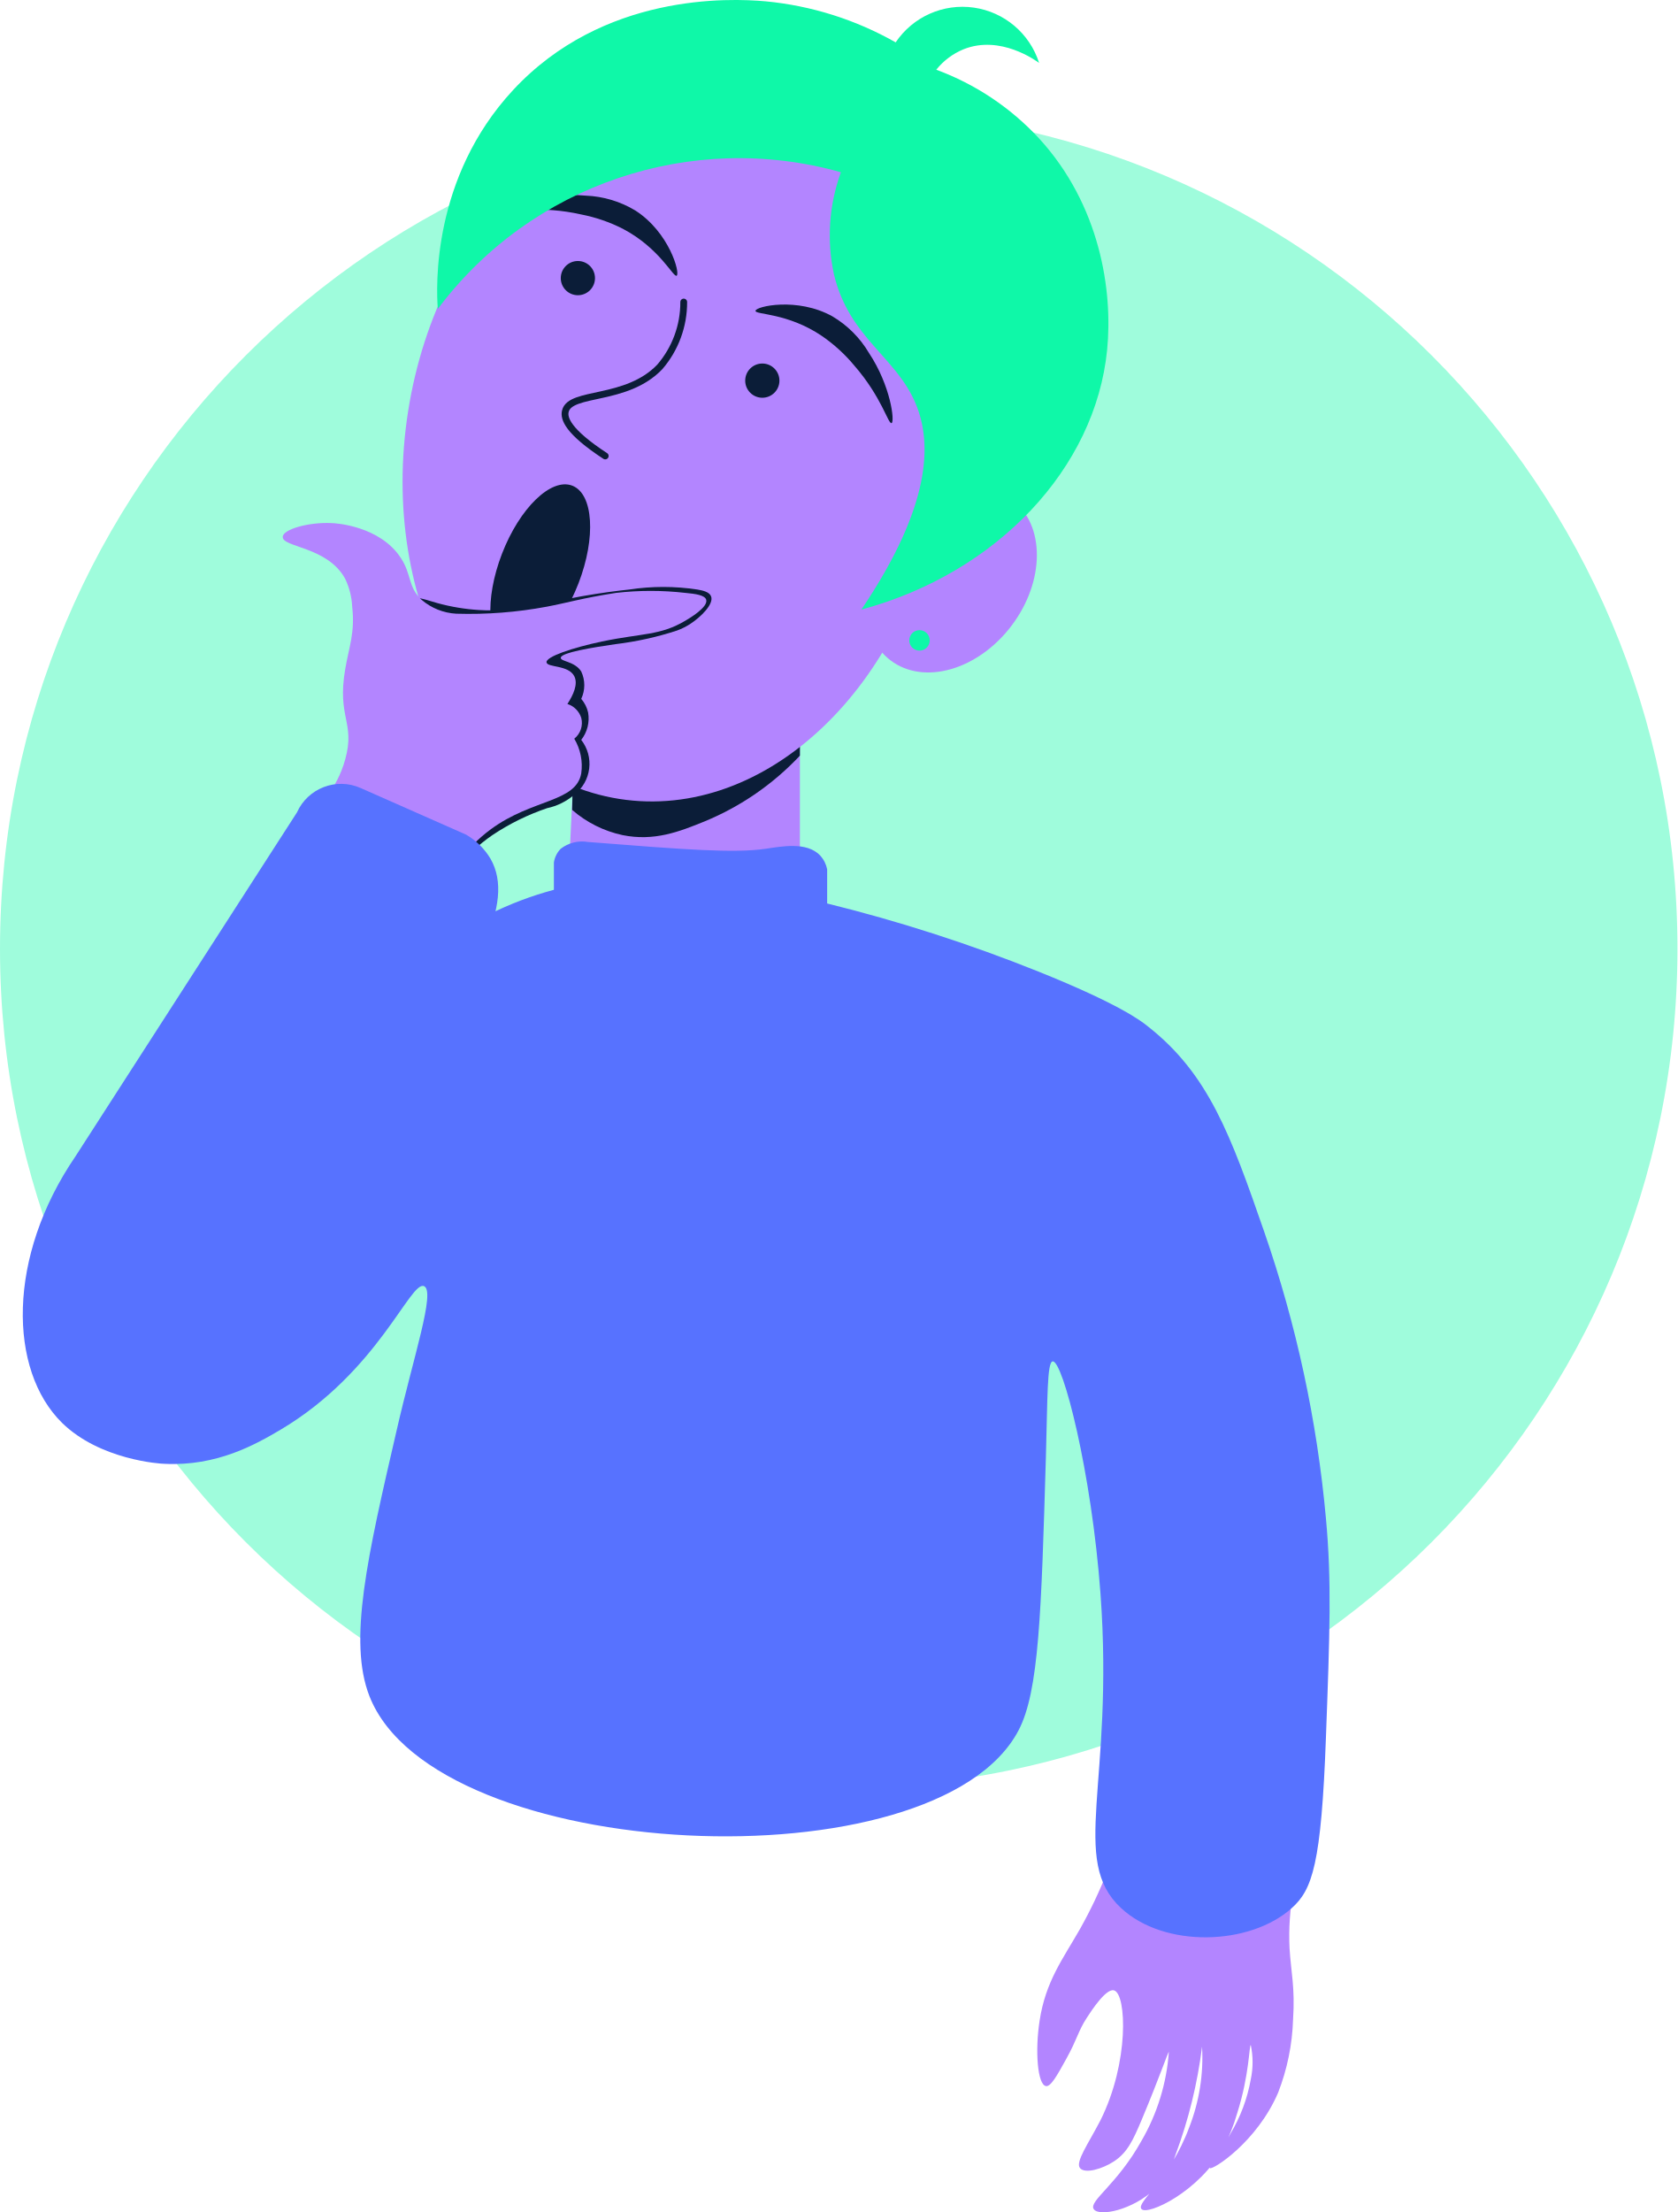
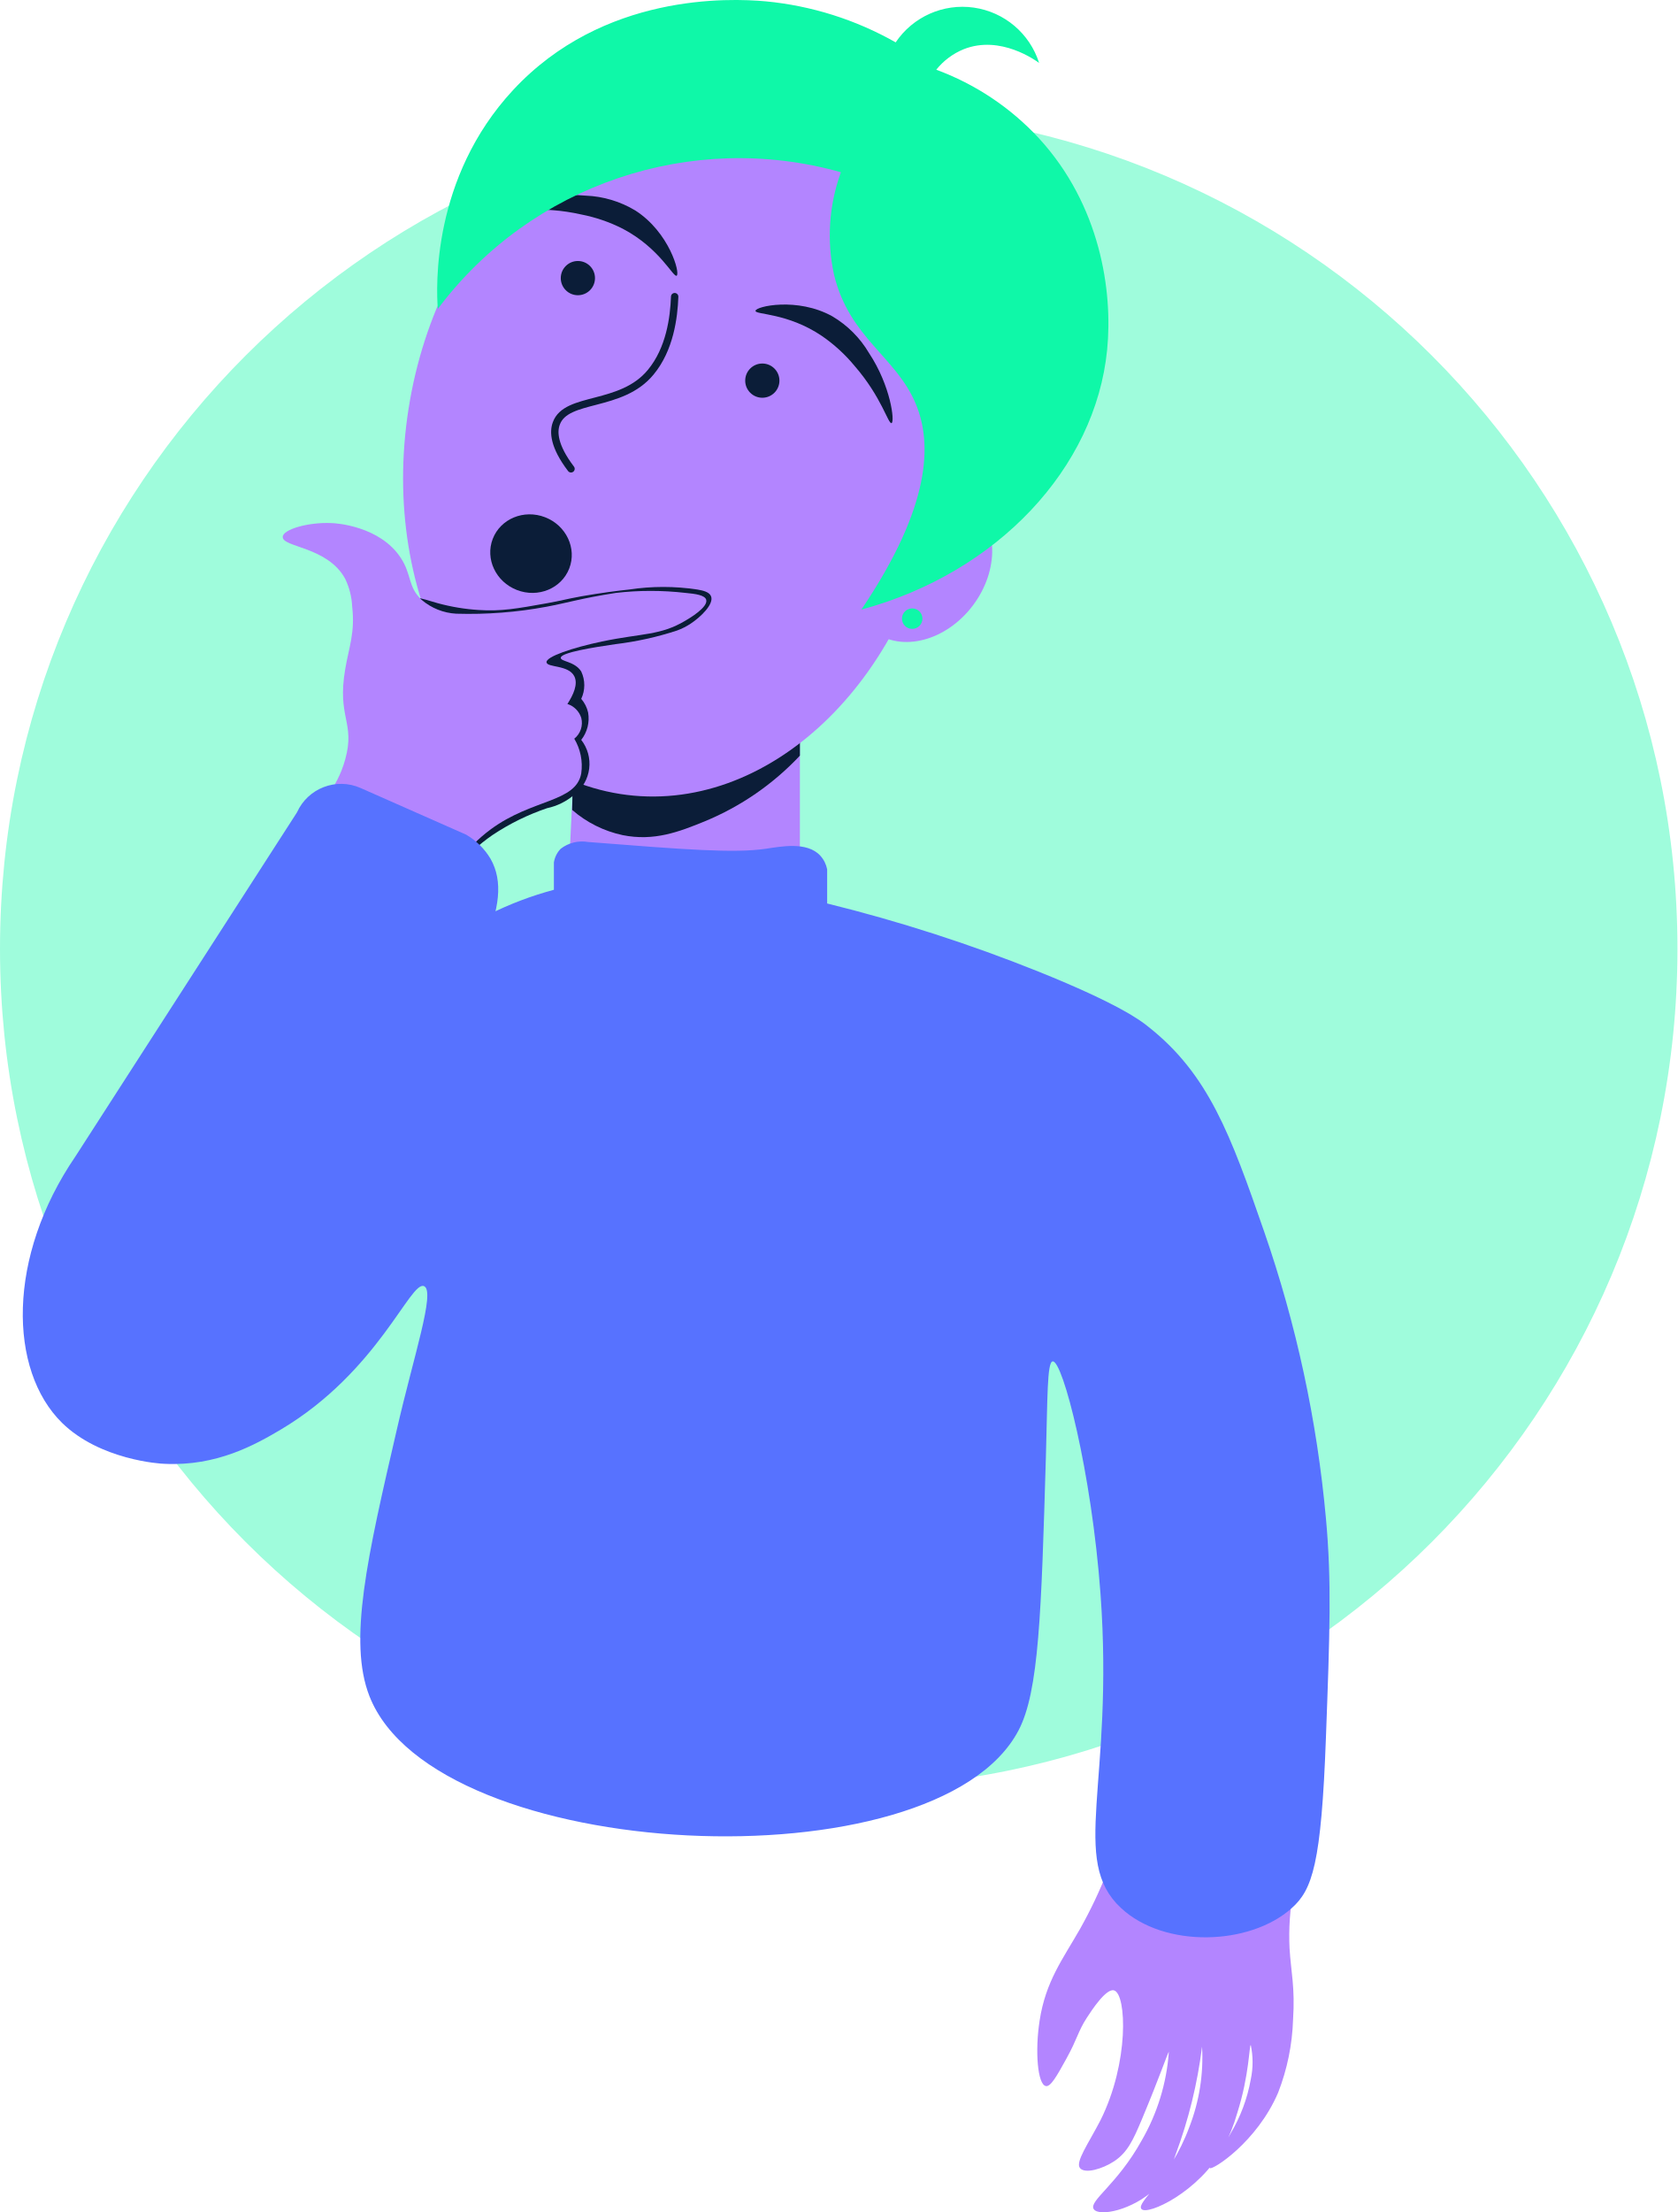
<svg xmlns="http://www.w3.org/2000/svg" viewBox="0 0 200 263.66">
  <defs>
-     <style>.cls-1{fill:#9ffcdc;}.cls-2{fill:#b385ff;}.cls-3{fill:#0b1d38;}.cls-4{fill:#0ff8a8;}.cls-5,.cls-7{fill:none;}.cls-5{stroke:#0c1d37;stroke-linecap:round;stroke-linejoin:round;stroke-width:0.81px;}.cls-6{fill:#5772ff;}</style>
+     <style>.cls-1{fill:#9ffcdc;}.cls-2{fill:#b385ff;}.cls-3{fill:#0b1d38;}.cls-4{fill:#0ff8a8;}.cls-5,.cls-7{fill:none;}.cls-5{stroke:#0c1d37;stroke-linecap:round;stroke-linejoin:round;stroke-width:0.88px;}.cls-6{fill:#5772ff;}</style>
  </defs>
  <g id="Layer_2" data-name="Layer 2">
    <g id="Layer_1-2" data-name="Layer 1">
      <circle class="cls-1" cx="100" cy="113.09" r="100" />
      <path class="cls-2" d="M156.27,218.58a30.4,30.4,0,0,0-2.52,13.64c.17,2.83.67,4.65.42,8.5a26.27,26.27,0,0,1-1.78,8.71c-2.52,5.9-7.81,9.26-8.14,9-.17-.15.9-1.19,2.44-4.08a19.07,19.07,0,0,0,2.44-6.51,9.86,9.86,0,0,0,0-4.08c-.2,0-.16,3.55-1.63,8.15a21.89,21.89,0,0,1-1.62,4.07c-2.93,5.32-9.08,8.13-9.78,7.33s3.34-3.38,5.7-9.77a22.85,22.85,0,0,0,1.52-9.59,57,57,0,0,1-3.15,12.85,10.35,10.35,0,0,1-2.44,4.07c-2.62,2.56-6.72,3.4-7.33,2.44s2.79-2.9,5.7-8.14a24.57,24.57,0,0,0,3.26-10.59c-.1,0-1.08,2.94-3.26,8.14-1,2.36-1.67,3.84-3.26,4.89-1.39.92-3.47,1.53-4.07.82s1-2.92,2.44-5.71c3.44-6.88,3.11-15,1.63-15.47-.94-.31-2.69,2.38-3.26,3.26-1.07,1.65-1.11,2.48-2.44,4.88-1.13,2.05-1.87,3.37-2.44,3.26-1-.18-1.31-4.19-.75-7.79.72-4.72,2.8-7.39,4.82-10.94a55,55,0,0,0,5.56-14.19,18.17,18.17,0,0,0,7.52,4.52A19.39,19.39,0,0,0,156.27,218.58Z" />
      <path class="cls-2" d="M67.68,106.87l.81-17.08,26.88-4.91V106Z" />
      <path class="cls-3" d="M84,97.91c-3,1.22-6,2.4-9.78,1.63a13.44,13.44,0,0,1-6-3q.15-8.28.32-16.57L79.1,71.85h5.66A10.64,10.64,0,0,1,95.37,82.46v7.61A32.65,32.65,0,0,1,84,97.91Z" />
-       <ellipse class="cls-2" cx="80.32" cy="53.99" rx="41.74" ry="32.04" transform="translate(14.52 124.97) rotate(-81.08)" />
+       <ellipse class="cls-2" cx="80.37" cy="53.7" rx="41.44" ry="32.04" transform="translate(14.85 124.77) rotate(-81.08)" />
      <path class="cls-3" d="M58.71,99.54a20.74,20.74,0,0,0-7.33,9,14.08,14.08,0,0,0-4.07-7.33c-3-2.72-5.91-2.8-6.52-4.89s1.39-2.69,2.45-6.51c1.21-4.38-1-4.86,0-10.59a30.77,30.77,0,0,0,.42-4.11c.06-2.11,0-2.67.23-3a.9.9,0,0,1,.16-.21c1.19-1.39,3.79-1,4.89-.82.71.11,1.46.3,1.76.38l1.5.44a24.34,24.34,0,0,0,4.89.81c2.61.18,4.57-.17,8.14-.81,1.9-.34,2-.44,4.07-.82,2.39-.42,4.37-.67,5.71-.81h0a27,27,0,0,1,8.14,0c.64.11,1.43.28,1.63.81.36.93-1.24,2.47-2.44,3.26a7.69,7.69,0,0,1-1.63.82,38.27,38.27,0,0,1-7.33,1.62c-2.68.39-6.52,1-6.52,1.63,0,.46,1.67.41,2.44,1.63a3.83,3.83,0,0,1,0,3.26,3.77,3.77,0,0,1,.82,1.63,4.13,4.13,0,0,1-.82,3.26,4.64,4.64,0,0,1-.81,6.52,7.31,7.31,0,0,1-3.26,1.62A27.75,27.75,0,0,0,58.71,99.54Z" />
-       <ellipse class="cls-2" cx="113.42" cy="69.13" rx="12.01" ry="9.01" transform="translate(-10.06 118.07) rotate(-52.98)" />
+       <ellipse class="cls-2" cx="109.94" cy="67.61" rx="9.58" ry="7.57" transform="translate(-10.23 114.69) rotate(-52.98)" />
      <circle class="cls-3" cx="68.9" cy="33.15" r="2.04" />
      <circle class="cls-3" cx="90.89" cy="45.37" r="2.04" />
-       <circle class="cls-4" cx="109.63" cy="76.33" r="1.22" />
+       <circle class="cls-4" cx="108.76" cy="73.74" r="1.22" />
      <path class="cls-3" d="M90.08,37.05c0-.53,5-1.67,9.17.66a12.4,12.4,0,0,1,4.36,4.37c2.6,3.92,3.09,8.2,2.69,8.35s-1.16-3.08-4.43-6.84A19,19,0,0,0,98,40.05C93.89,37.26,90,37.52,90.08,37.05Z" />
      <path class="cls-3" d="M80.68,32.86c.44-.29-.88-5.17-4.93-7.77a12.39,12.39,0,0,0-5.91-1.77c-4.68-.43-8.69,1.17-8.63,1.59s3.26-.44,8.12.66a18.88,18.88,0,0,1,4.93,1.7C78.69,29.6,80.28,33.11,80.68,32.86Z" />
-       <path class="cls-5" d="M81.52,36a11.78,11.78,0,0,1-2.85,7.73C74.69,47.9,68,46.6,67.41,49c-.23.88.32,2.45,4.75,5.35" />
-       <ellipse class="cls-3" cx="64.42" cy="67.77" rx="10.59" ry="4.89" transform="translate(-22.03 103.41) rotate(-68.86)" />
+       <path class="cls-5" d="M80.44,35.36c-.09,2.49-.57,6.24-2.85,9-3.52,4.29-10.08,2.84-11.26,6.11-.38,1-.31,2.7,1.75,5.41" />
+       <ellipse class="cls-3" cx="63.31" cy="65.99" rx="4.65" ry="4.89" transform="translate(-21.07 101.24) rotate(-68.86)" />
      <path class="cls-4" d="M100.26,20.53a22,22,0,0,0-.82,12.22c1.85,7.6,7.44,9.75,9.78,15.47,1.88,4.6,1.87,12-6.52,24.44C118.92,68.28,130.6,55.8,132,41.71c.7-7-.81-17.27-8.15-25.25a31.54,31.54,0,0,0-12.22-8.15,8.08,8.08,0,0,1,3.26-2.44c4.39-1.75,8.63,1.37,9,1.63a9.59,9.59,0,0,0-17.1-2.45A38.84,38.84,0,0,0,91.3.16C87-.23,71.91-.84,61.16,10.75,51.47,21.2,52,34.27,52.2,36.82a44.87,44.87,0,0,1,48.06-16.29Z" />
      <path class="cls-2" d="M58.54,98.83c-6.16,4.52-6.81,11.2-9.1,10.76-1.72-.33-.85-4-4.14-7.45-2.94-3.09-5.93-2.58-6.62-5-.59-2,1.4-2.73,2.48-6.62,1.23-4.44-1-4.94,0-10.76.44-2.64,1.19-4.35.83-7.45A8.54,8.54,0,0,0,41.16,69c-2.08-3.85-7.5-3.75-7.45-5,0-.9,3.07-1.78,5.79-1.65.57,0,5.8.36,8.28,4.14,1.32,2,.83,3.44,2.48,5a6.92,6.92,0,0,0,4.14,1.66,50.38,50.38,0,0,0,10.76-.83c2.55-.48,4.11-1,8.28-1.65a36.2,36.2,0,0,1,8.28,0c1.19.11,2.32.26,2.48.82.25.88-2,2.21-2.48,2.49-3,1.79-5.15,1.48-9.94,2.48-3.61.76-6.69,1.83-6.62,2.48s2.61.29,3.31,1.66c.48.94-.12,2.24-.82,3.31a2.54,2.54,0,0,1,1.65,1.65,2.4,2.4,0,0,1-.83,2.49,6.32,6.32,0,0,1,.83,4.14C68.67,95.65,63.48,95.2,58.54,98.83Z" />
      <path class="cls-6" d="M158.09,207.07c-.55,15.12-1.62,18.17-4.07,20.36-5,4.5-15.21,4.8-20.36,0-6.19-5.75-.79-14.8-2.45-37.47-1.06-14.49-4.5-27.82-5.7-27.69-.68.07-.61,4.46-.81,11.4-.55,18.62-.82,27.94-3.26,32.58-9.84,18.75-69.52,16-77.39-4.07-2.57-6.56-.25-16.62,3.26-31.77,2-8.74,4.62-16.47,3.26-17.1-1.63-.76-5.44,10.17-17.11,17.1-3,1.77-7.59,4.38-13.85,4.07-.49,0-7.69-.46-12.21-4.88C1,163.31.81,149.8,9,137.83l26.41-41A5.76,5.76,0,0,1,43,93.93l12.58,5.56a8.19,8.19,0,0,1,2.9,2.86c3.1,5.43-2,13.46-9.55,25.7-15.49,25.06-15.77,26.3-16.29,26.07-2-.87,1.93-27.34,18.73-40.73a40.72,40.72,0,0,1,14.67-7.33V102.8a3,3,0,0,1,.81-1.63,4.18,4.18,0,0,1,3.26-.81c11.59.91,17.39,1.36,21.18.81,1.79-.26,4.93-.9,6.51.82a3.39,3.39,0,0,1,.82,1.63v4.07a189.45,189.45,0,0,1,25.25,8.14c9.53,3.84,12.14,5.82,13,6.52,7.23,5.68,9.86,12.94,13.85,24.44A143.92,143.92,0,0,1,158.09,181C158.78,188.47,158.55,194.67,158.09,207.07Z" />
      <line class="cls-7" x1="136.1" y1="198.11" x2="136.91" y2="198.11" />
    </g>
  </g>
</svg>
